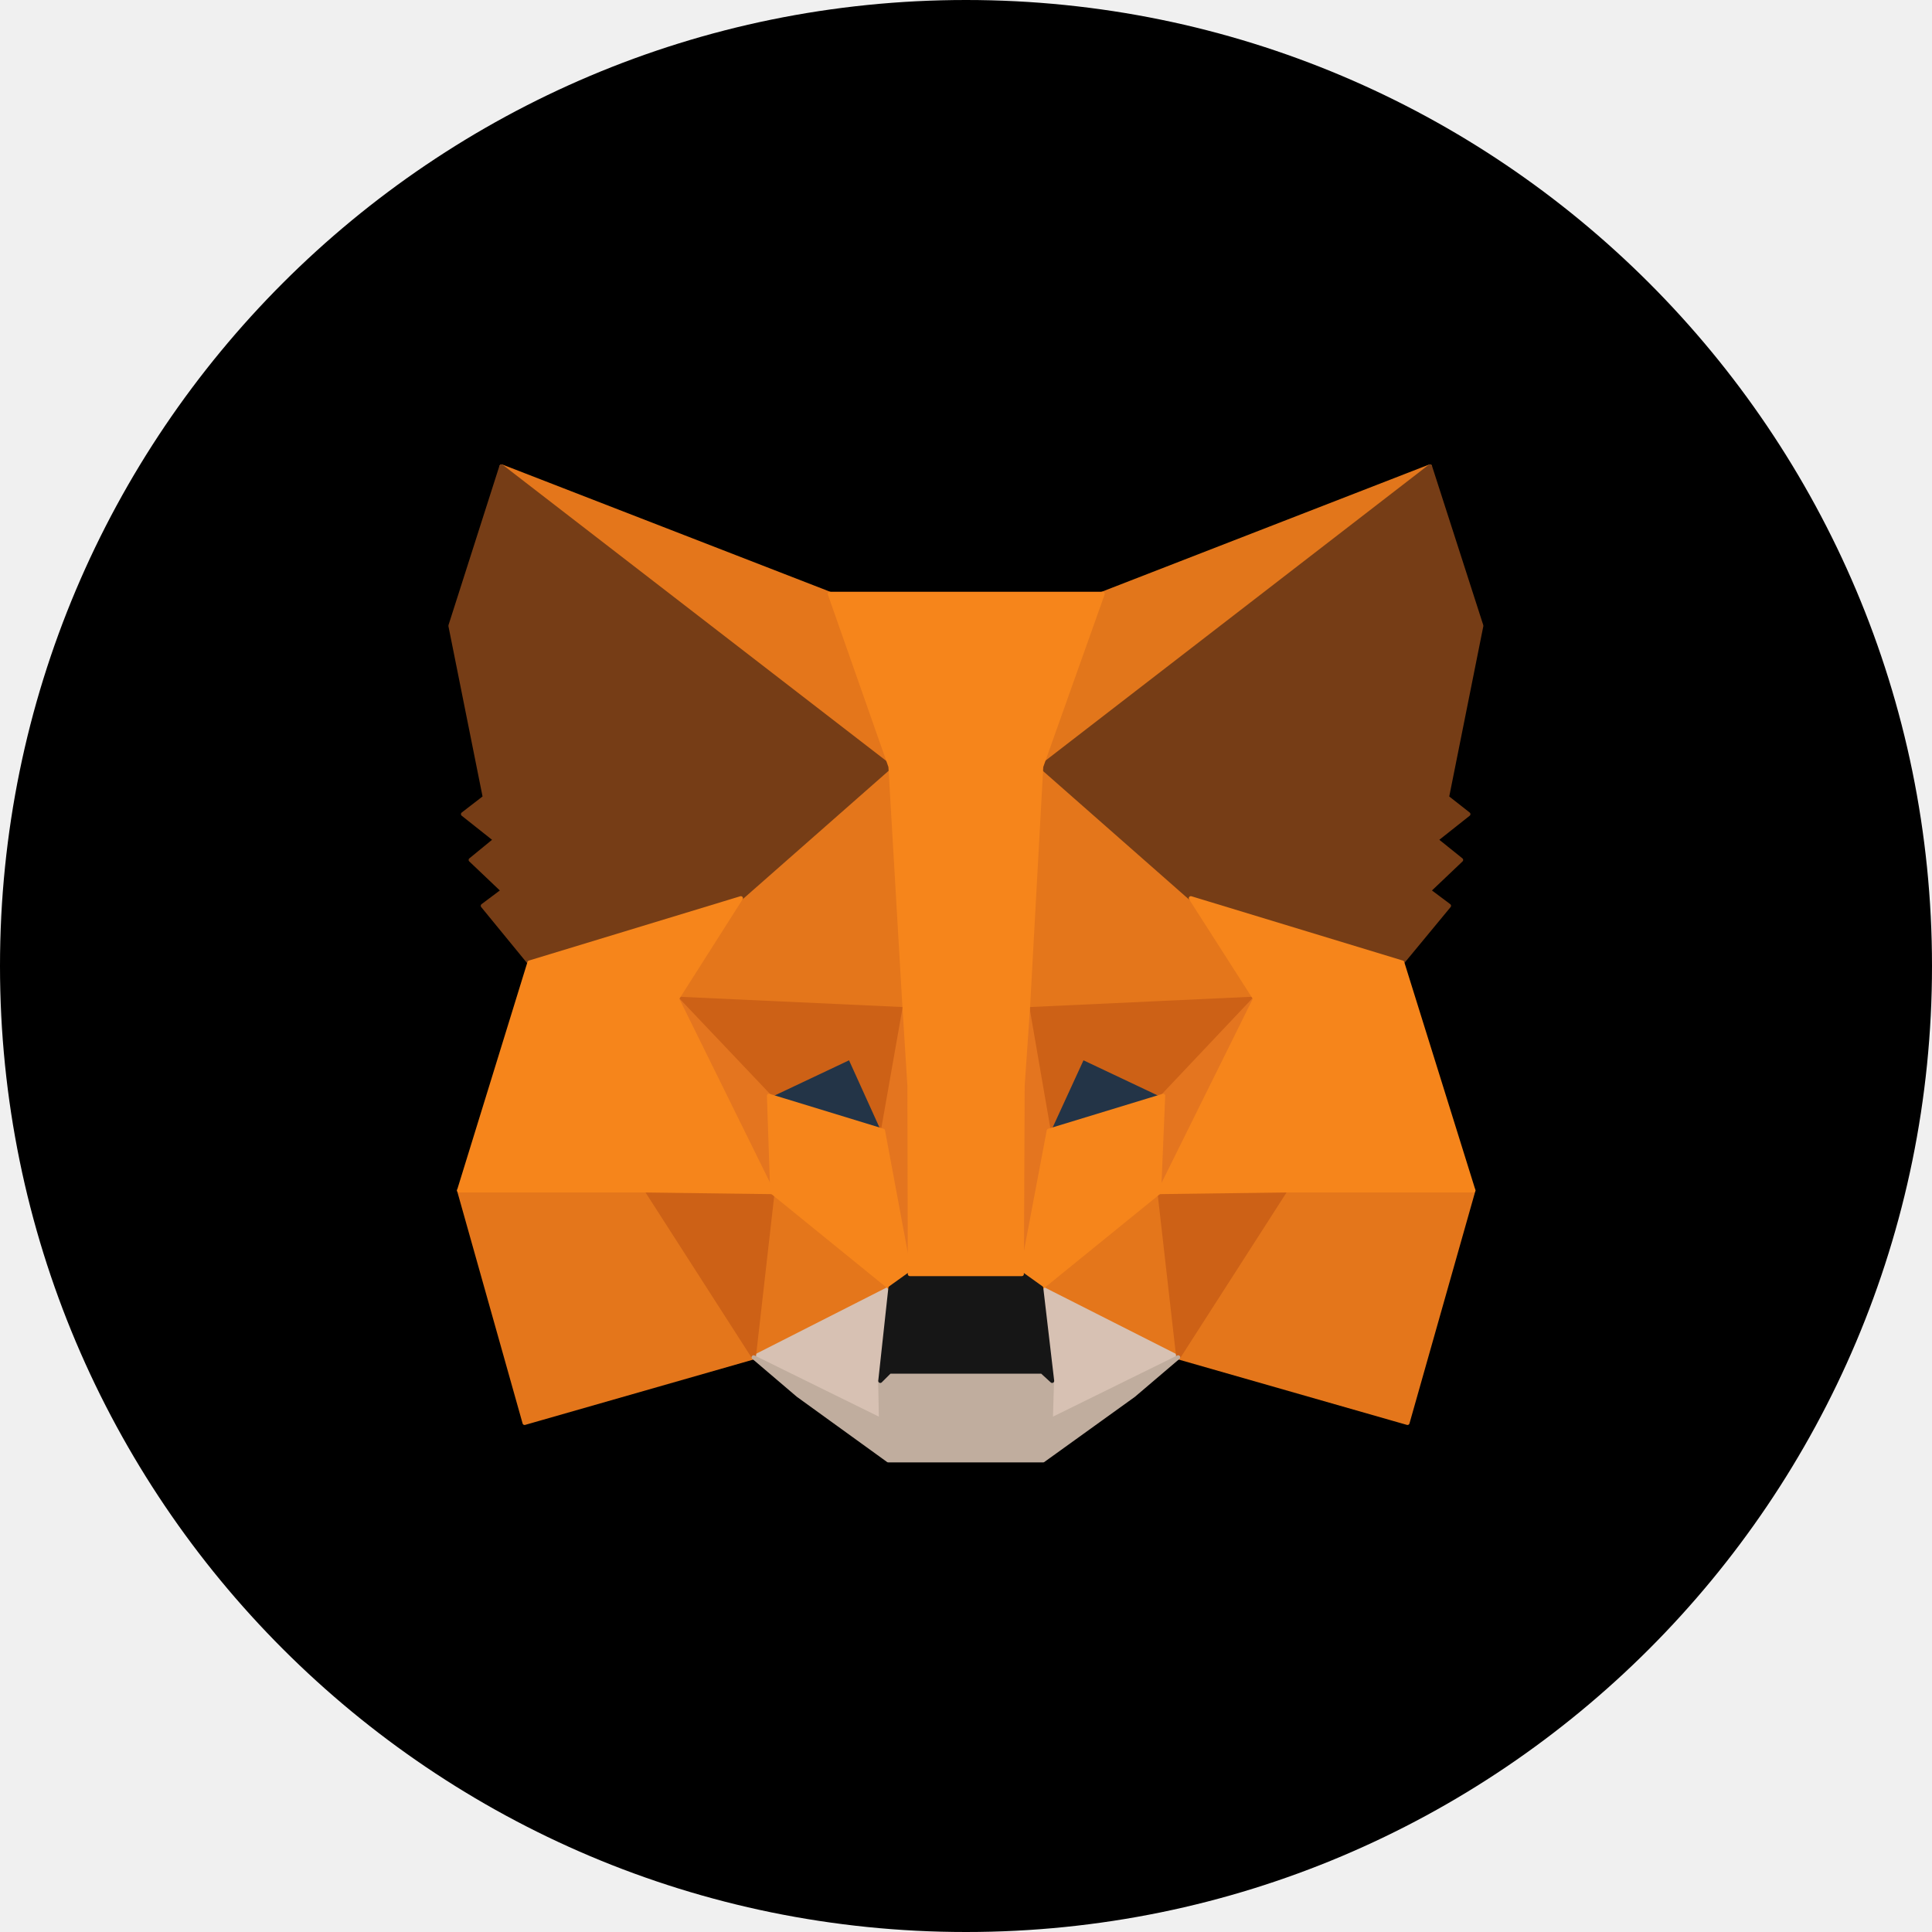
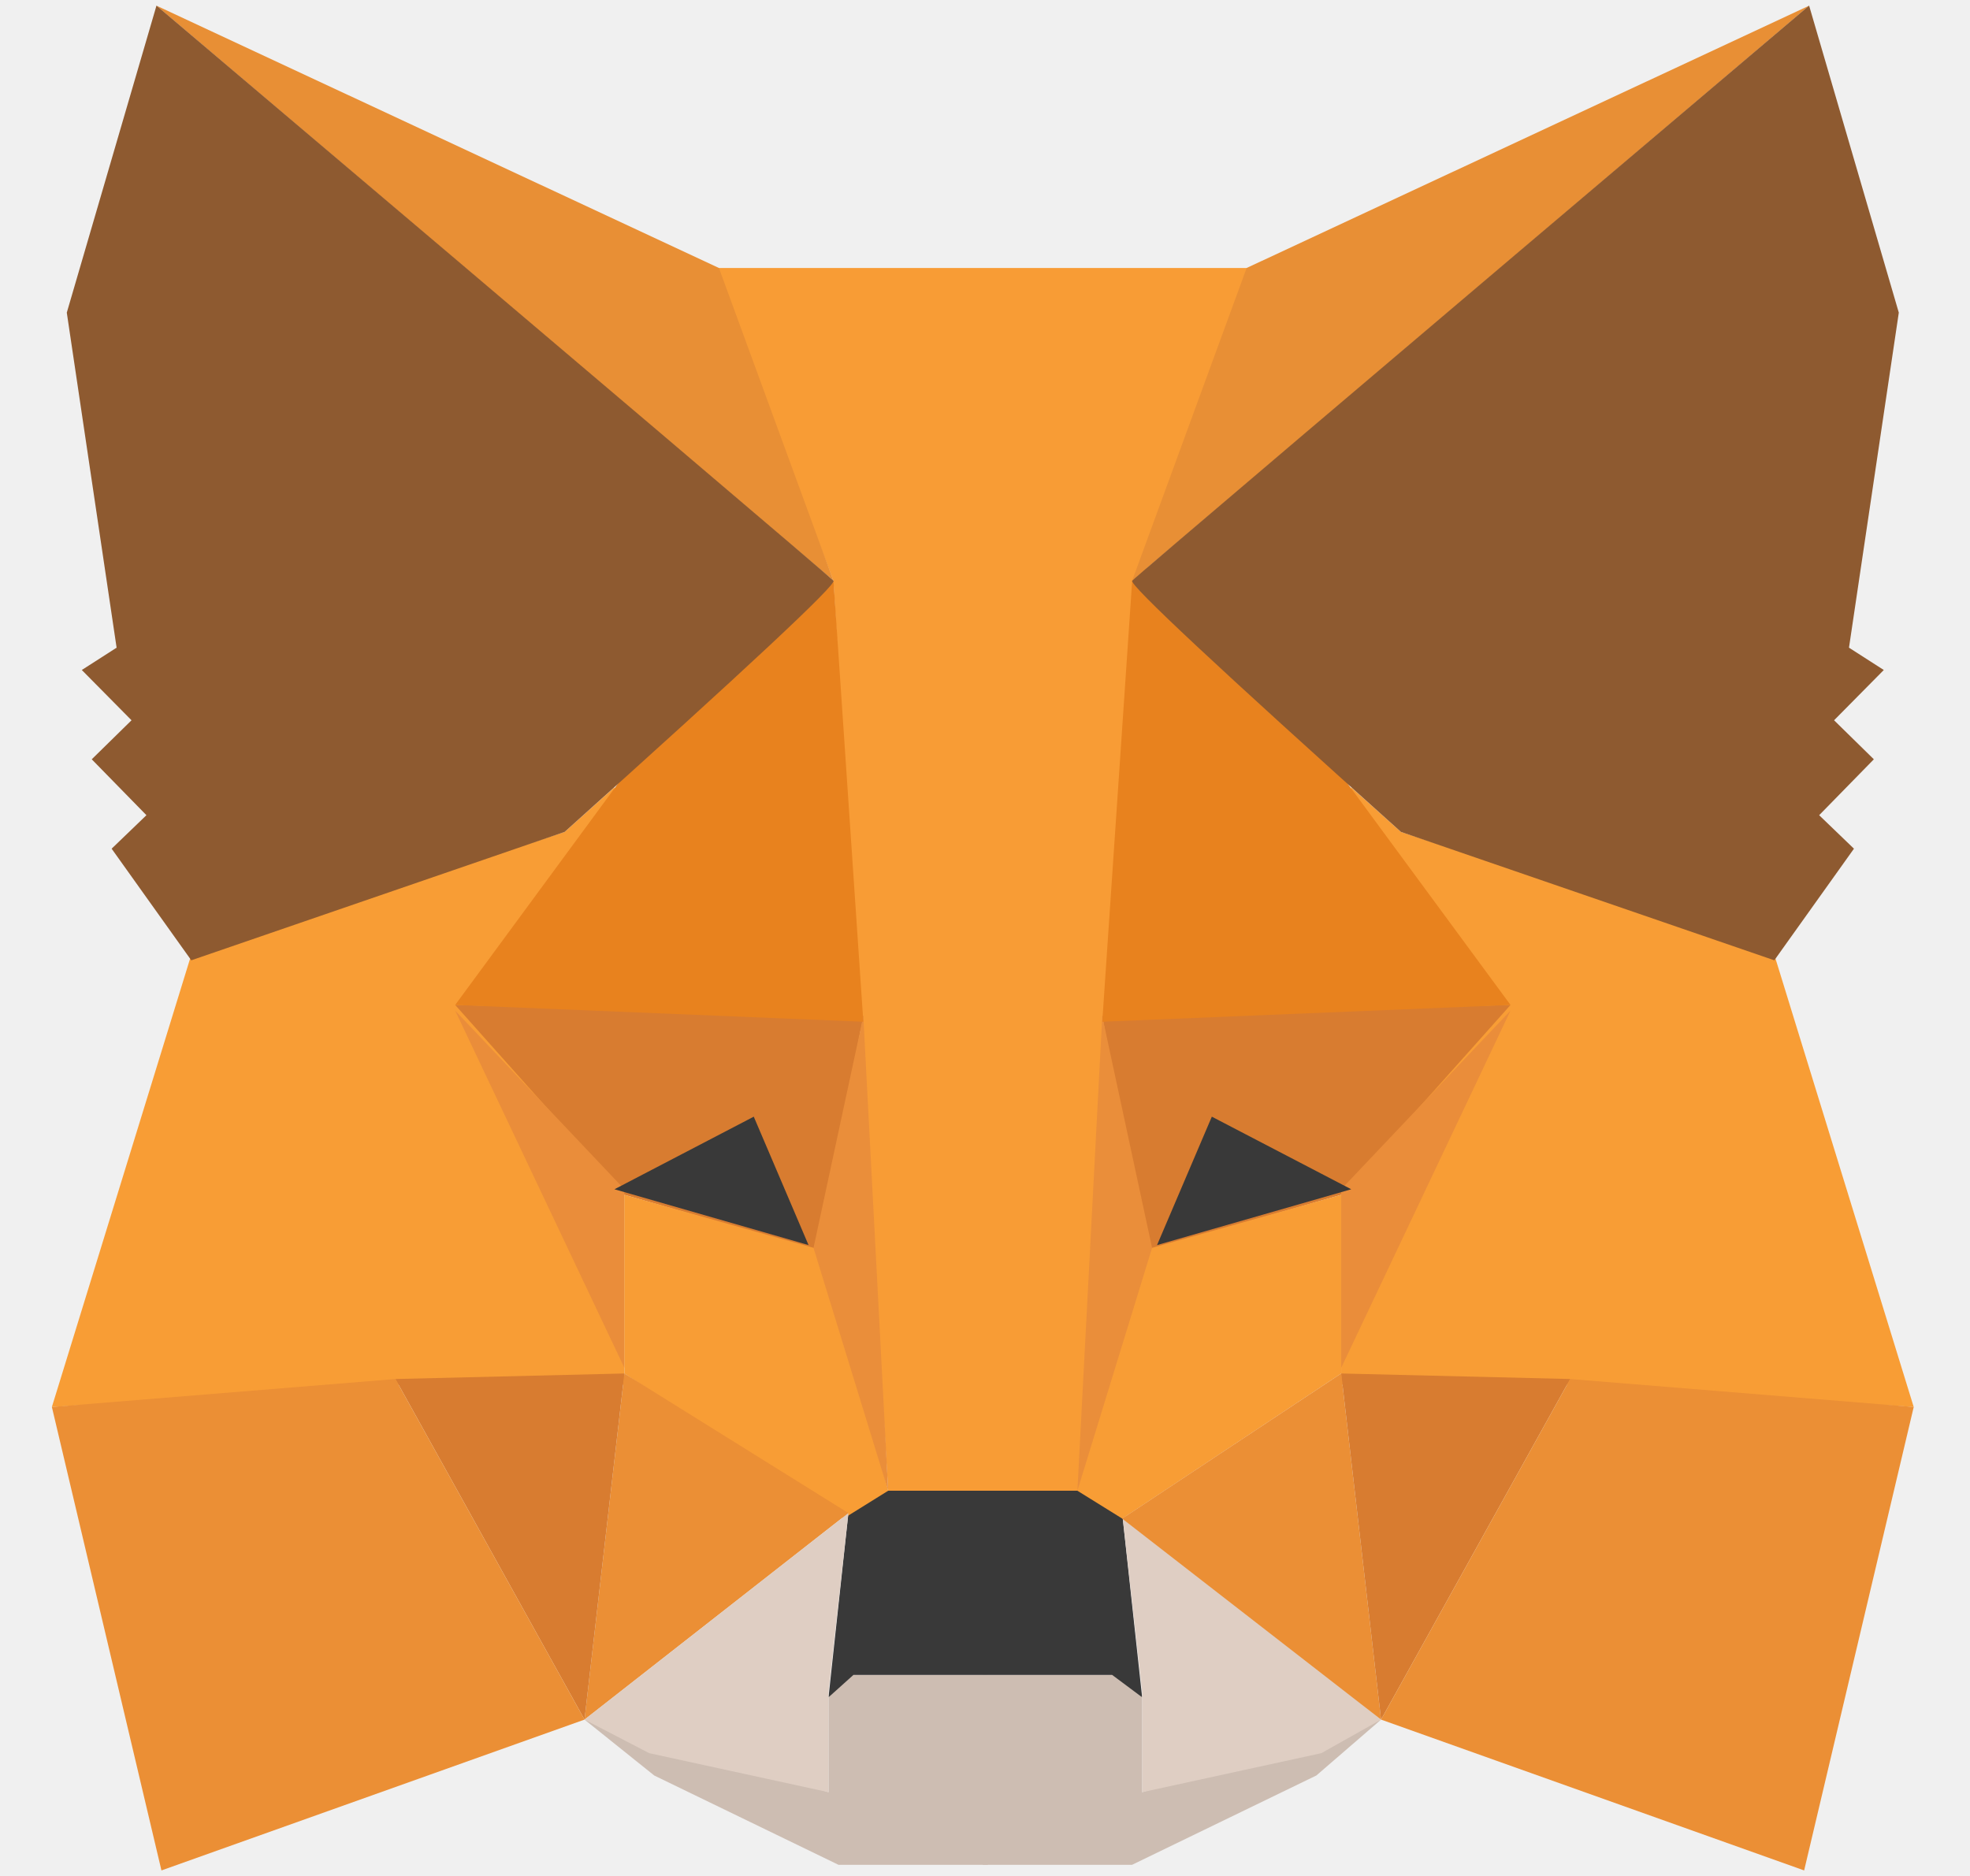
- <svg xmlns="http://www.w3.org/2000/svg" width="48" height="48" viewBox="0 0 48 48" fill="none">
-   <rect width="48" height="48" rx="24" fill="black" />
-   <g clip-path="url(#clip0_216_7834)">
-     <path d="M35.527 11.588L25.533 19.307L27.381 14.753L35.527 11.588Z" fill="#E2761B" stroke="#E2761B" stroke-width="0.102" stroke-linecap="round" stroke-linejoin="round" />
-     <path d="M12.461 11.588L22.374 19.381L20.616 14.753L12.461 11.588ZM31.936 29.482L29.274 33.722L34.969 35.352L36.606 29.576L31.936 29.482ZM11.406 29.576L13.033 35.352L18.728 33.722L16.067 29.482L11.406 29.576Z" fill="#E4761B" stroke="#E4761B" stroke-width="0.102" stroke-linecap="round" stroke-linejoin="round" />
-     <path d="M18.401 22.316L16.814 24.812L22.469 25.073L22.268 18.754L18.401 22.316ZM29.58 22.316L25.663 18.681L25.533 25.073L31.177 24.812L29.58 22.316ZM18.723 33.722L22.118 31.999L19.185 29.617L18.723 33.722ZM25.864 31.999L29.269 33.722L28.797 29.617L25.864 31.999Z" fill="#E4761B" stroke="#E4761B" stroke-width="0.102" stroke-linecap="round" stroke-linejoin="round" />
-     <path d="M29.271 33.722L25.866 31.999L26.137 34.307L26.107 35.279L29.271 33.722ZM18.725 33.722L21.888 35.279L21.868 34.307L22.119 31.999L18.725 33.722Z" fill="#D7C1B3" stroke="#D7C1B3" stroke-width="0.102" stroke-linecap="round" stroke-linejoin="round" />
-     <path d="M21.938 28.093L19.105 27.226L21.104 26.275L21.938 28.093ZM26.046 28.093L26.88 26.275L28.888 27.226L26.046 28.093Z" fill="#233447" stroke="#233447" stroke-width="0.102" stroke-linecap="round" stroke-linejoin="round" />
-     <path d="M18.728 33.722L19.21 29.482L16.066 29.576L18.728 33.722ZM28.792 29.482L29.274 33.722L31.936 29.576L28.792 29.482ZM31.183 24.812L25.538 25.073L26.06 28.092L26.894 26.275L28.902 27.225L31.183 24.812ZM19.11 27.225L21.119 26.275L21.942 28.092L22.474 25.073L16.82 24.812L19.11 27.225Z" fill="#CD6116" stroke="#CD6116" stroke-width="0.102" stroke-linecap="round" stroke-linejoin="round" />
-     <path d="M16.814 24.812L19.185 29.617L19.105 27.225L16.814 24.812ZM28.897 27.225L28.797 29.617L31.177 24.812L28.897 27.225ZM22.469 25.073L21.937 28.092L22.6 31.654L22.75 26.964L22.469 25.073ZM25.533 25.073L25.261 26.954L25.382 31.654L26.055 28.092L25.533 25.073Z" fill="#E4751F" stroke="#E4751F" stroke-width="0.102" stroke-linecap="round" stroke-linejoin="round" />
-     <path d="M26.056 28.092L25.383 31.654L25.865 31.999L28.798 29.617L28.898 27.225L26.056 28.092ZM19.105 27.225L19.186 29.617L22.119 31.999L22.601 31.654L21.938 28.092L19.105 27.225Z" fill="#F6851B" stroke="#F6851B" stroke-width="0.102" stroke-linecap="round" stroke-linejoin="round" />
-     <path d="M26.107 35.279L26.137 34.307L25.886 34.078H22.099L21.868 34.307L21.888 35.279L18.725 33.722L19.829 34.663L22.069 36.282H25.916L28.166 34.663L29.271 33.722L26.107 35.279Z" fill="#C0AD9E" stroke="#C0AD9E" stroke-width="0.102" stroke-linecap="round" stroke-linejoin="round" />
-     <path d="M25.869 31.999L25.387 31.654H22.604L22.122 31.999L21.871 34.308L22.102 34.078H25.889L26.14 34.308L25.869 31.999Z" fill="#161616" stroke="#161616" stroke-width="0.102" stroke-linecap="round" stroke-linejoin="round" />
-     <path d="M35.95 19.809L36.803 15.547L35.528 11.588L25.866 19.046L29.582 22.316L34.835 23.914L36 22.504L35.498 22.128L36.301 21.365L35.678 20.864L36.482 20.227L35.95 19.809ZM11.191 15.547L12.045 19.809L11.503 20.227L12.306 20.864L11.694 21.365L12.497 22.128L11.995 22.504L13.15 23.914L18.403 22.316L22.119 19.046L12.457 11.588L11.191 15.547Z" fill="#763D16" stroke="#763D16" stroke-width="0.102" stroke-linecap="round" stroke-linejoin="round" />
-     <path d="M34.839 23.914L29.586 22.316L31.183 24.812L28.802 29.617L31.936 29.576H36.606L34.839 23.914ZM18.407 22.316L13.154 23.914L11.406 29.576H16.067L19.19 29.617L16.82 24.812L18.407 22.316ZM25.538 25.073L25.869 19.046L27.396 14.753H20.616L22.123 19.046L22.475 25.073L22.595 26.974L22.605 31.654H25.387L25.407 26.974L25.538 25.073Z" fill="#F6851B" stroke="#F6851B" stroke-width="0.102" stroke-linecap="round" stroke-linejoin="round" />
+ <svg xmlns="http://www.w3.org/2000/svg" width="21" height="20" viewBox="0 0 21 20" fill="none">
+   <g clip-path="url(#clip0_836_14097)">
+     <path fill-rule="evenodd" clip-rule="evenodd" d="M6.231 18.333L8.832 19.107V18.095L9.044 17.857H10.53V19.048V19.881H8.938L6.974 18.929L6.231 18.333Z" fill="#CDBDB2" />
+     <path fill-rule="evenodd" clip-rule="evenodd" d="M14.722 18.333L12.175 19.107V18.095L11.962 17.857H10.476V19.048V19.881H12.068L14.032 18.929L14.722 18.333Z" fill="#CDBDB2" />
+     <path fill-rule="evenodd" clip-rule="evenodd" d="M9.044 16.131L8.832 18.095L9.097 17.857H11.856L12.175 18.095L11.962 16.131L11.538 15.834L9.415 15.893L9.044 16.131Z" fill="#393939" />
+     <path fill-rule="evenodd" clip-rule="evenodd" d="M7.611 2.857L8.884 6.191L9.468 15.893H11.538L12.175 6.191L13.342 2.857H7.611Z" fill="#F89C35" />
+     <path fill-rule="evenodd" clip-rule="evenodd" d="M2.039 10.179L0.553 15L4.268 14.762H6.656V12.679L6.55 8.393L6.019 8.869L2.039 10.179Z" fill="#F89D35" />
+     <path fill-rule="evenodd" clip-rule="evenodd" d="M4.852 10.714L9.203 10.833L8.725 13.333L6.656 12.738L4.852 10.714Z" fill="#D87C30" />
+     <path fill-rule="evenodd" clip-rule="evenodd" d="M4.852 10.774L6.656 12.679V14.583L4.852 10.774Z" fill="#EA8D3A" />
+     <path fill-rule="evenodd" clip-rule="evenodd" d="M6.656 12.738L8.778 13.333L9.468 15.893L8.991 16.19L6.656 14.643V12.738Z" fill="#F89D35" />
+     <path fill-rule="evenodd" clip-rule="evenodd" d="M6.656 14.643L6.231 18.333L9.044 16.131L6.656 14.643Z" fill="#EB8F35" />
+     <path fill-rule="evenodd" clip-rule="evenodd" d="M9.203 10.834L9.468 15.893L8.672 13.304L9.203 10.834Z" fill="#EA8E3A" />
+     <path fill-rule="evenodd" clip-rule="evenodd" d="M4.215 14.702L6.656 14.643L6.231 18.333L4.215 14.702Z" fill="#D87C30" />
+     <path fill-rule="evenodd" clip-rule="evenodd" d="M1.721 19.941L6.231 18.333L4.215 14.702L0.553 15L1.721 19.941Z" fill="#EB8F35" />
+     <path fill-rule="evenodd" clip-rule="evenodd" d="M8.885 6.19L6.603 8.333L4.852 10.714L9.203 10.893L8.885 6.19Z" fill="#E8821E" />
+     <path fill-rule="evenodd" clip-rule="evenodd" d="M6.231 18.333L9.044 16.131L8.832 18.036V19.107L6.921 18.691L6.231 18.333Z" fill="#DFCEC3" />
+     <path fill-rule="evenodd" clip-rule="evenodd" d="M14.722 18.333L11.962 16.131L12.175 18.036V19.107L14.085 18.691L14.722 18.333Z" fill="#DFCEC3" />
+     <path fill-rule="evenodd" clip-rule="evenodd" d="M8.035 11.905L8.619 13.274L6.55 12.679L8.035 11.905Z" fill="#393939" />
+     <path fill-rule="evenodd" clip-rule="evenodd" d="M1.667 0.06L8.884 6.19L7.664 2.857L1.667 0.06Z" fill="#E88F35" />
+     <path fill-rule="evenodd" clip-rule="evenodd" d="M1.668 0.06L0.712 3.333L1.243 6.905L0.872 7.143L1.402 7.679L0.978 8.095L1.561 8.691L1.19 9.048L2.039 10.238L6.019 8.869C7.965 7.123 8.92 6.23 8.885 6.191C8.849 6.151 6.444 4.107 1.668 0.06Z" fill="#8E5A30" />
+     <path fill-rule="evenodd" clip-rule="evenodd" d="M18.914 10.179L20.4 15L16.685 14.762H14.297V12.679L14.403 8.393L14.934 8.869L18.914 10.179Z" fill="#F89D35" />
+     <path fill-rule="evenodd" clip-rule="evenodd" d="M16.102 10.714L11.75 10.833L12.228 13.333L14.297 12.738L16.102 10.714Z" fill="#D87C30" />
+     <path fill-rule="evenodd" clip-rule="evenodd" d="M16.102 10.774L14.297 12.679V14.583L16.102 10.774Z" fill="#EA8D3A" />
+     <path fill-rule="evenodd" clip-rule="evenodd" d="M14.297 12.738L12.175 13.333L11.485 15.893L11.963 16.19L14.297 14.643V12.738Z" fill="#F89D35" />
+     <path fill-rule="evenodd" clip-rule="evenodd" d="M14.297 14.643L14.722 18.333L11.962 16.19L14.297 14.643Z" fill="#EB8F35" />
+     <path fill-rule="evenodd" clip-rule="evenodd" d="M11.75 10.834L11.485 15.893L12.281 13.304L11.75 10.834Z" fill="#EA8E3A" />
+     <path fill-rule="evenodd" clip-rule="evenodd" d="M16.738 14.702L14.297 14.643L14.722 18.333L16.738 14.702Z" fill="#D87C30" />
+     <path fill-rule="evenodd" clip-rule="evenodd" d="M19.232 19.941L14.722 18.333L16.738 14.702L20.4 15L19.232 19.941Z" fill="#EB8F35" />
+     <path fill-rule="evenodd" clip-rule="evenodd" d="M12.069 6.19L14.35 8.333L16.102 10.714L11.75 10.893L12.069 6.19Z" fill="#E8821E" />
+     <path fill-rule="evenodd" clip-rule="evenodd" d="M12.918 11.905L12.334 13.274L14.404 12.679L12.918 11.905Z" fill="#393939" />
+     <path fill-rule="evenodd" clip-rule="evenodd" d="M19.286 0.06L12.069 6.19L13.289 2.857L19.286 0.06Z" fill="#E88F35" />
+     <path fill-rule="evenodd" clip-rule="evenodd" d="M19.285 0.06L20.241 3.333L19.71 6.905L20.081 7.143L19.551 7.679L19.975 8.095L19.392 8.691L19.763 9.048L18.914 10.238L14.934 8.869C12.988 7.123 12.033 6.23 12.069 6.191C12.104 6.151 14.51 4.107 19.285 0.06Z" fill="#8E5A30" />
  </g>
  <defs>
-     <clipPath id="clip0_216_7834">
-       <rect width="26" height="26" fill="white" transform="translate(11 11)" />
+     <clipPath id="clip0_836_14097">
+       <rect width="20" height="20" fill="white" transform="translate(0.5)" />
    </clipPath>
  </defs>
</svg>
